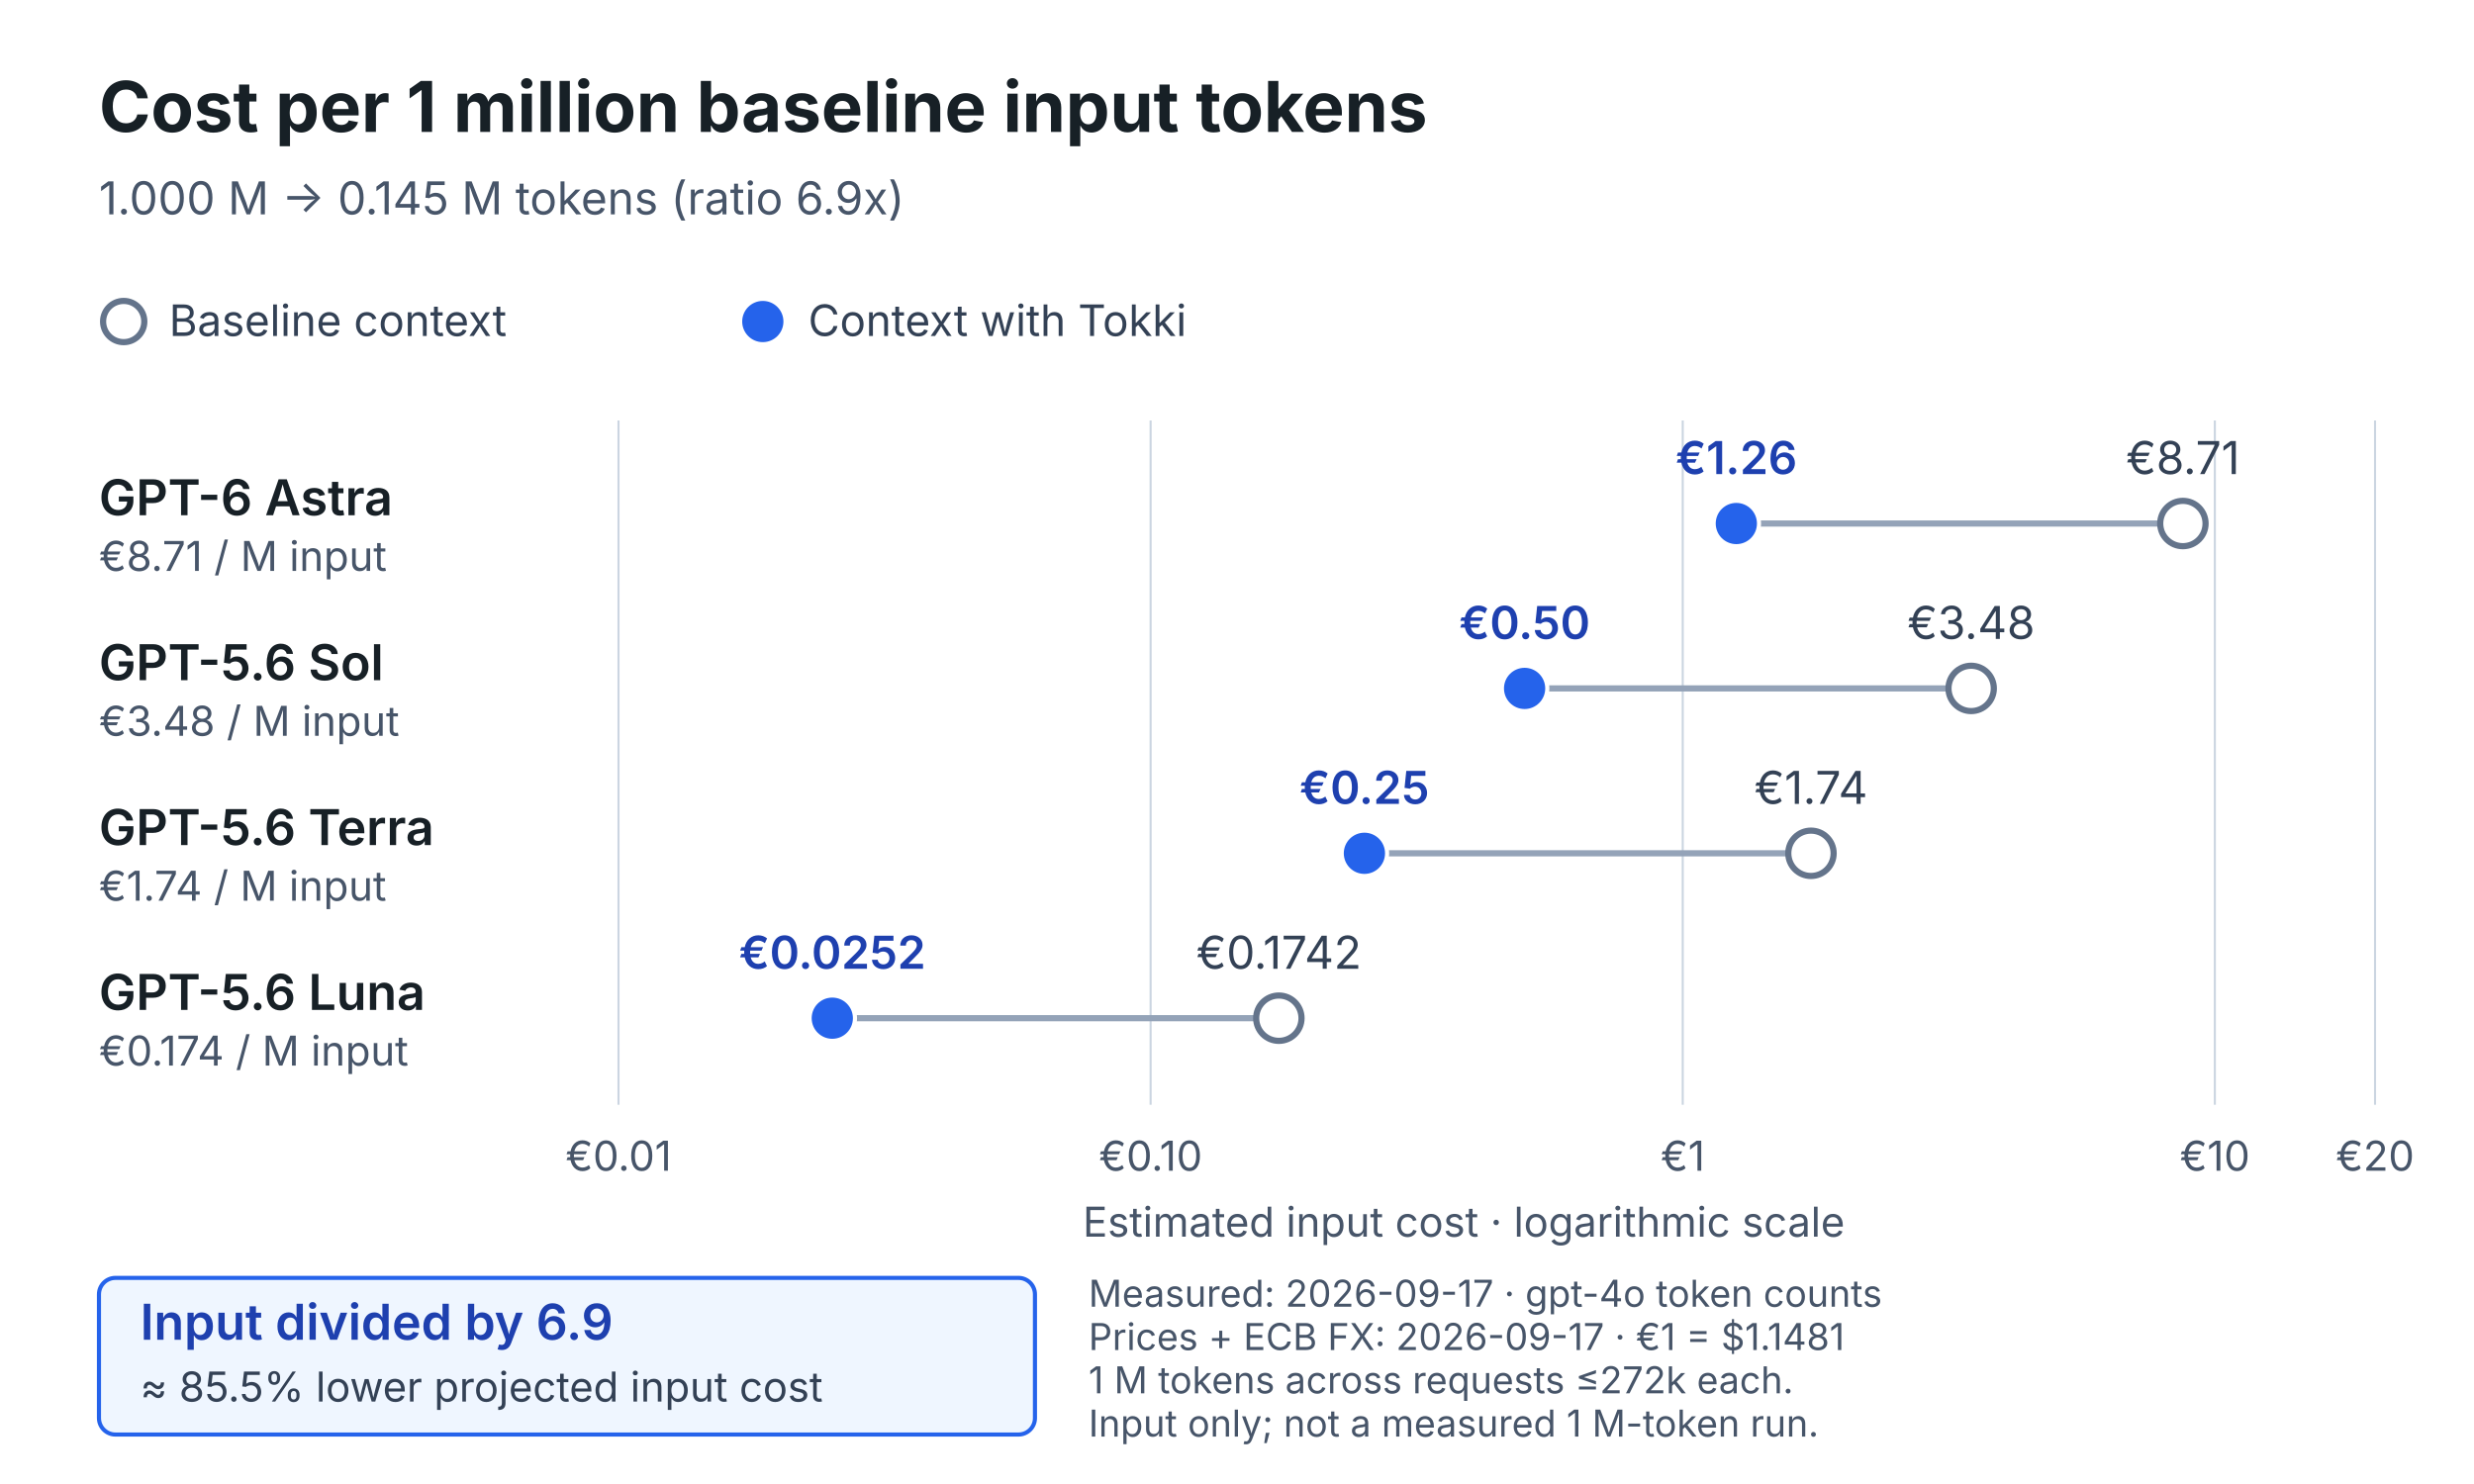
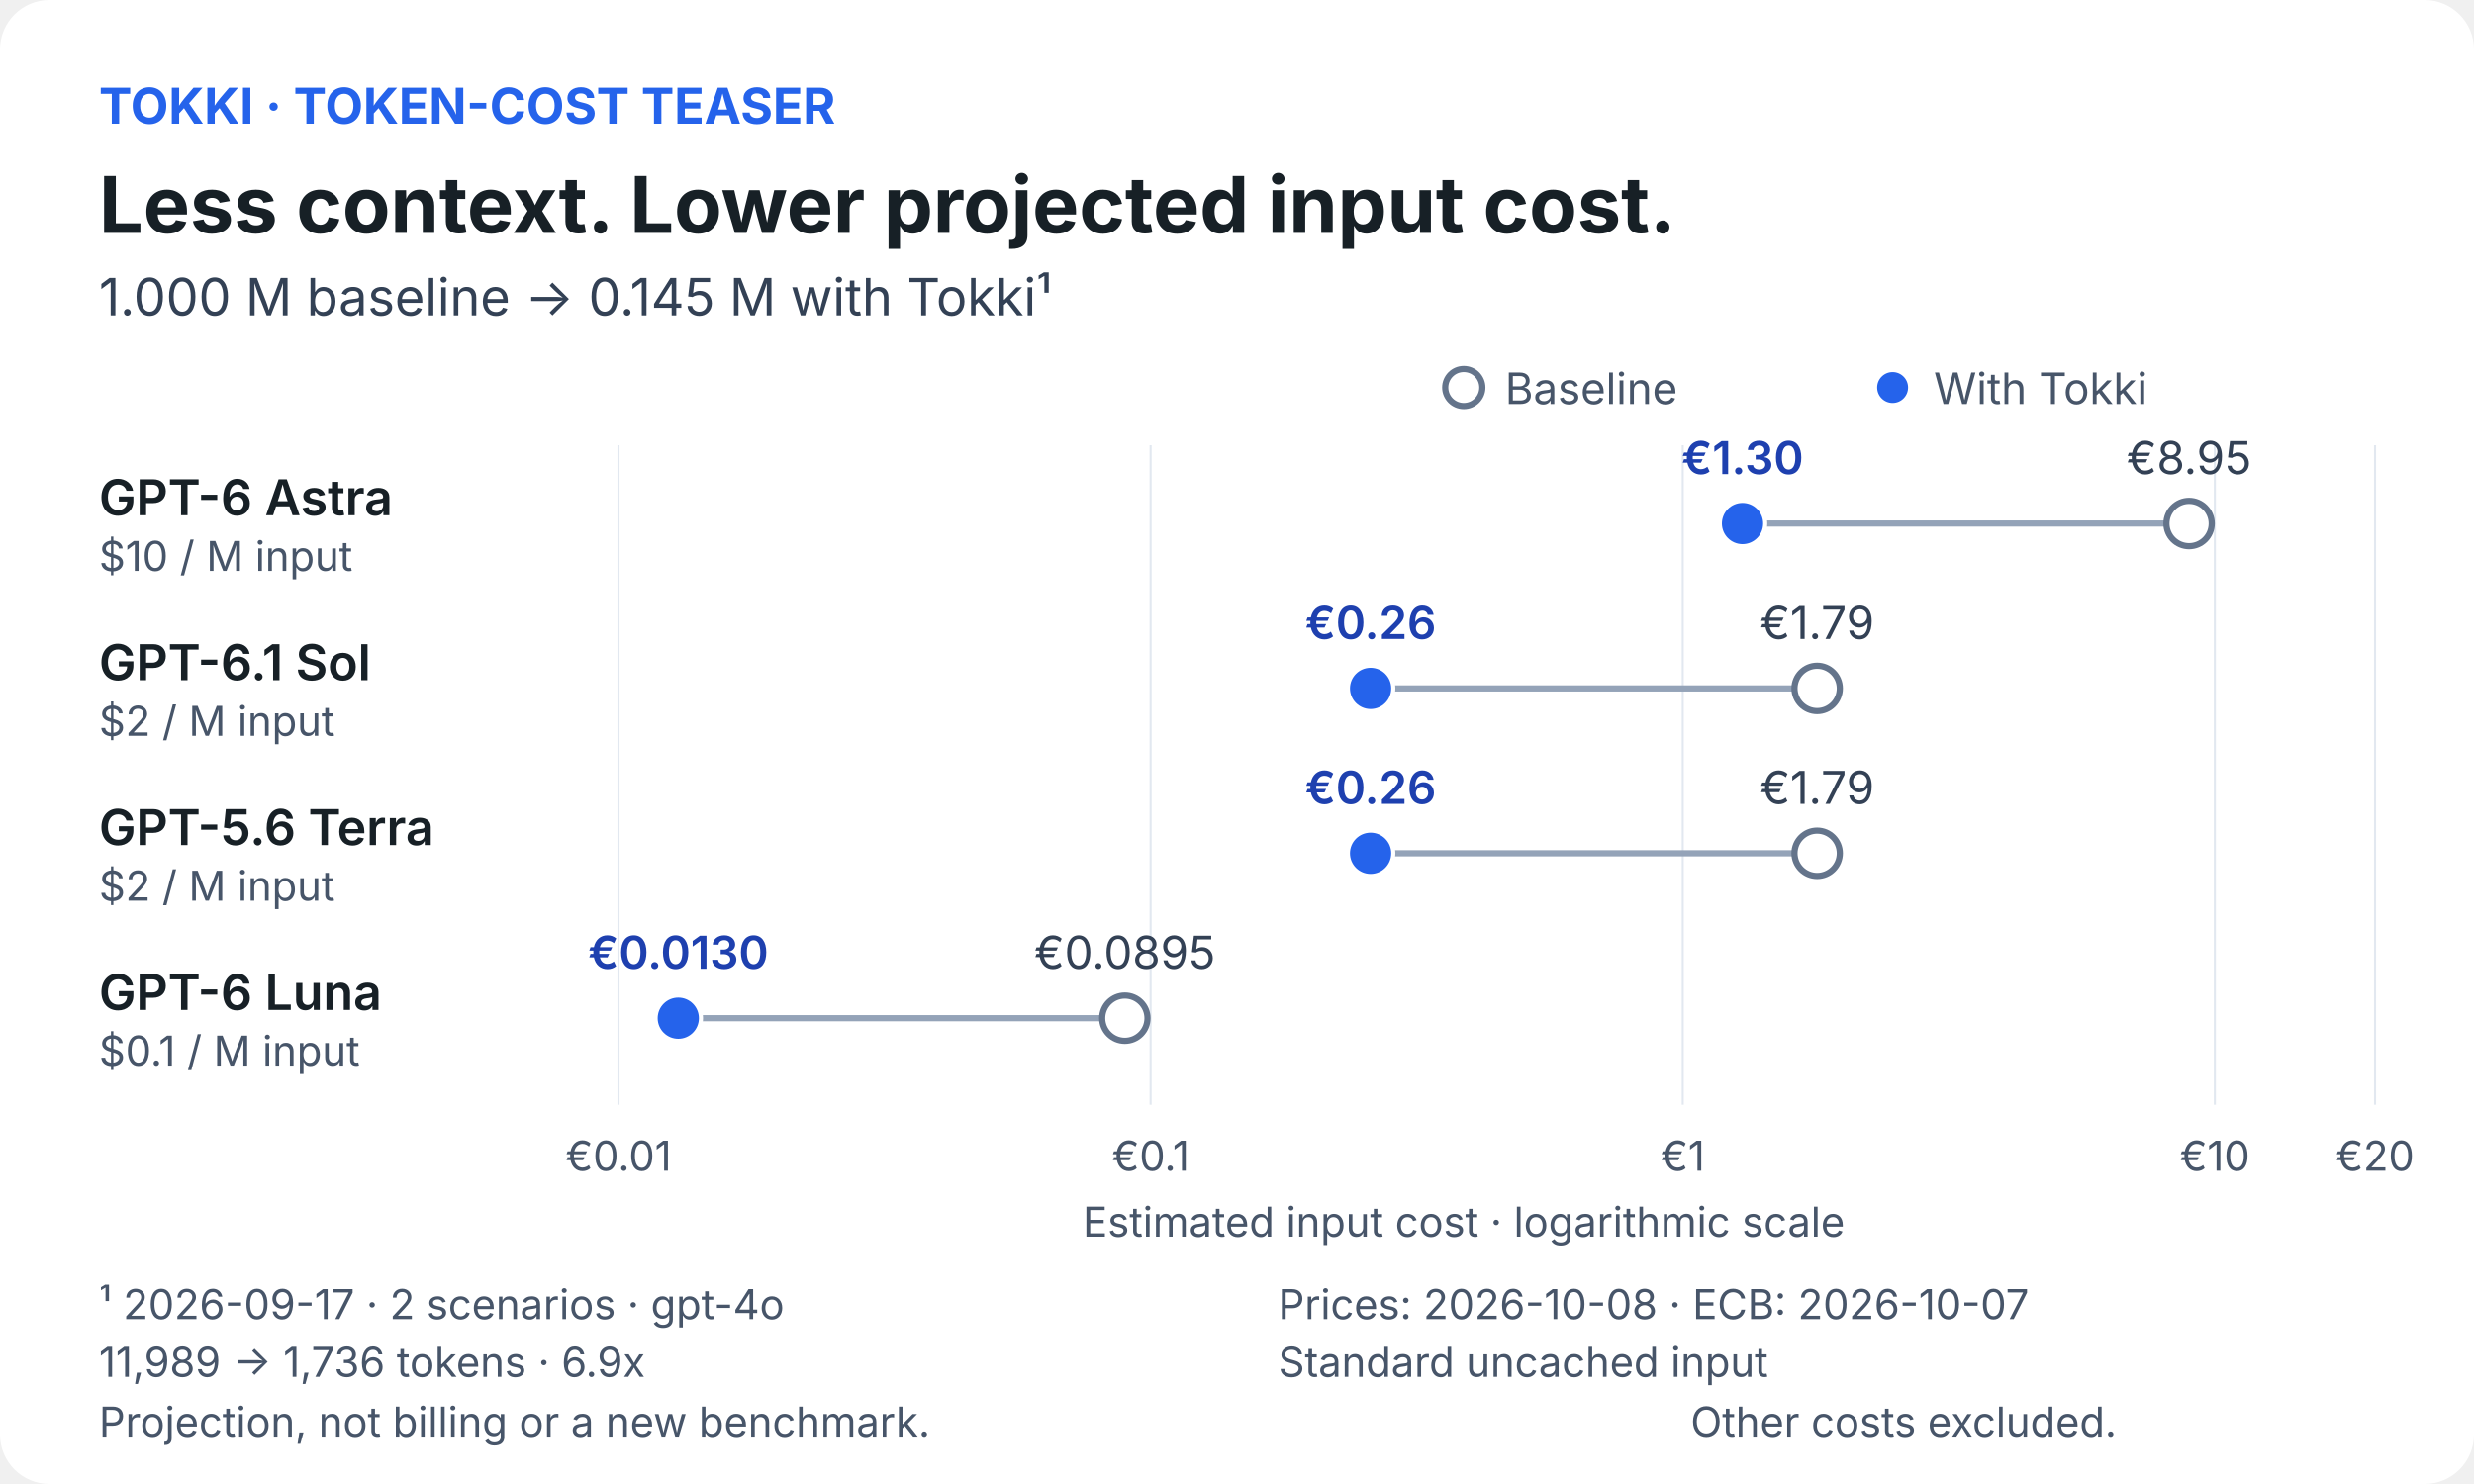
- <svg xmlns="http://www.w3.org/2000/svg" viewBox="0 0 1200 720" width="700" height="420" role="img" aria-labelledby="ctxcost-title ctxcost-desc" font-family="Inter, ui-sans-serif, system-ui, -apple-system, BlinkMacSystemFont, 'Segoe UI', sans-serif">
-   <rect width="1200" height="720" fill="#ffffff" />
-   <text x="48" y="64" font-size="34" font-weight="700" fill="#172026">Cost per 1 million baseline input tokens</text>
-   <text x="48" y="104" font-size="22" fill="#475569">1.000 M → 0.145 M tokens (ratio 6.9x)</text>
-   <circle cx="60" cy="156" r="10" fill="#ffffff" stroke="#64748b" stroke-width="3" />
-   <text x="82" y="163" font-size="21" fill="#334155">Baseline context</text>
-   <circle cx="370" cy="156" r="10" fill="#2563eb" />
-   <text x="392" y="163" font-size="21" fill="#334155">Context with Tokki</text>
-   <g stroke="#cbd5e1" stroke-width="1">
-     <line x1="300.0" y1="204" x2="300.0" y2="536" />
-     <line x1="558.1" y1="204" x2="558.1" y2="536" />
-     <line x1="816.2" y1="204" x2="816.2" y2="536" />
-     <line x1="1074.3" y1="204" x2="1074.3" y2="536" />
-     <line x1="1152.0" y1="204" x2="1152.0" y2="536" />
+ <svg xmlns="http://www.w3.org/2000/svg" viewBox="0 0 1200 720" width="700" height="420" role="img" aria-labelledby="ctxcost-title ctxcost-desc" font-family="Inter, ui-sans-serif, system-ui, -apple-system, BlinkMacSystemFont, Segoe UI, sans-serif">
+   <rect width="1200" height="720" rx="24" fill="#ffffff" />
+   <text x="48" y="60" font-size="24" fill="#2563eb" font-weight="700">TOKKI · TOKEN-COST TEASER</text>
+   <text x="48" y="113" font-size="38" fill="#172026" font-weight="700">Less context. Lower projected input cost.</text>
+   <text x="48" y="153" font-size="25" fill="#334155">1.000 M baseline → 0.145 M with Tokki¹</text>
+   <circle cx="710" cy="188" r="9" fill="#ffffff" stroke="#64748b" stroke-width="3" />
+   <text x="730" y="196" font-size="21" fill="#475569">Baseline</text>
+   <circle cx="918" cy="188" r="9" fill="#2563eb" stroke="#ffffff" stroke-width="3" />
+   <text x="938" y="196" font-size="21" fill="#475569">With Tokki</text>
+   <line x1="300.0" y1="216" x2="300.0" y2="536" stroke="#e2e8f0" />
+   <text x="300.0" y="568" font-size="20" fill="#475569" text-anchor="middle">€0.01</text>
+   <line x1="558.1" y1="216" x2="558.1" y2="536" stroke="#e2e8f0" />
+   <text x="558.1" y="568" font-size="20" fill="#475569" text-anchor="middle">€0.1</text>
+   <line x1="816.2" y1="216" x2="816.2" y2="536" stroke="#e2e8f0" />
+   <text x="816.2" y="568" font-size="20" fill="#475569" text-anchor="middle">€1</text>
+   <line x1="1074.3" y1="216" x2="1074.3" y2="536" stroke="#e2e8f0" />
+   <text x="1074.3" y="568" font-size="20" fill="#475569" text-anchor="middle">€10</text>
+   <line x1="1152.0" y1="216" x2="1152.0" y2="536" stroke="#e2e8f0" />
+   <text x="1152.0" y="568" font-size="20" fill="#475569" text-anchor="middle">€20</text>
+   <g id="ctxcost-cost-astra">
+     <text x="48" y="250" font-size="24" fill="#172026" font-weight="600">GPT-6 Astra</text>
+     <text x="48" y="277" font-size="20" fill="#475569">$10 / M input</text>
+     <line x1="845.2" y1="254" x2="1061.8" y2="254" stroke="#94a3b8" stroke-width="3" />
+     <circle id="ctxcost-astra-baseline" cx="1061.8" cy="254" r="11" fill="#ffffff" stroke="#64748b" stroke-width="3" />
+     <circle id="ctxcost-astra-tokki" cx="845.2" cy="254" r="11" fill="#2563eb" stroke="#ffffff" stroke-width="2" />
+     <text x="1061.8" y="230" font-size="22" fill="#334155" id="astra-baseline-cost" text-anchor="middle">€8.95</text>
+     <text x="845.2" y="230" font-size="22" fill="#1e40af" id="astra-tokki-cost" text-anchor="middle" font-weight="600">€1.30</text>
  </g>
-   <g font-size="20" fill="#475569" text-anchor="middle">
-     <text x="300.0" y="568">€0.01</text>
-     <text x="558.1" y="568">€0.10</text>
-     <text x="816.2" y="568">€1</text>
-     <text x="1074.3" y="568">€10</text>
-     <text x="1152.0" y="568">€20</text>
+   <g id="ctxcost-cost-sol">
+     <text x="48" y="330" font-size="24" fill="#172026" font-weight="600">GPT-6.1 Sol</text>
+     <text x="48" y="357" font-size="20" fill="#475569">$2 / M input</text>
+     <line x1="664.8" y1="334" x2="881.4" y2="334" stroke="#94a3b8" stroke-width="3" />
+     <circle id="ctxcost-sol-baseline" cx="881.4" cy="334" r="11" fill="#ffffff" stroke="#64748b" stroke-width="3" />
+     <circle id="ctxcost-sol-tokki" cx="664.8" cy="334" r="11" fill="#2563eb" stroke="#ffffff" stroke-width="2" />
+     <text x="881.4" y="310" font-size="22" fill="#334155" id="sol-baseline-cost" text-anchor="middle">€1.79</text>
+     <text x="664.8" y="310" font-size="22" fill="#1e40af" id="sol-tokki-cost" text-anchor="middle" font-weight="600">€0.26</text>
+   </g>
+   <g id="ctxcost-cost-terra">
+     <text x="48" y="410" font-size="24" fill="#172026" font-weight="600">GPT-5.6 Terra</text>
+     <text x="48" y="437" font-size="20" fill="#475569">$2 / M input</text>
+     <line x1="664.8" y1="414" x2="881.4" y2="414" stroke="#94a3b8" stroke-width="3" />
+     <circle id="ctxcost-terra-baseline" cx="881.4" cy="414" r="11" fill="#ffffff" stroke="#64748b" stroke-width="3" />
+     <circle id="ctxcost-terra-tokki" cx="664.8" cy="414" r="11" fill="#2563eb" stroke="#ffffff" stroke-width="2" />
+     <text x="881.4" y="390" font-size="22" fill="#334155" id="terra-baseline-cost" text-anchor="middle">€1.79</text>
+     <text x="664.8" y="390" font-size="22" fill="#1e40af" id="terra-tokki-cost" text-anchor="middle" font-weight="600">€0.26</text>
+   </g>
+   <g id="ctxcost-cost-luna">
+     <text x="48" y="490" font-size="24" fill="#172026" font-weight="600">GPT-6 Luna</text>
+     <text x="48" y="517" font-size="20" fill="#475569">$0.1 / M input</text>
+     <line x1="329.0" y1="494" x2="545.6" y2="494" stroke="#94a3b8" stroke-width="3" />
+     <circle id="ctxcost-luna-baseline" cx="545.6" cy="494" r="11" fill="#ffffff" stroke="#64748b" stroke-width="3" />
+     <circle id="ctxcost-luna-tokki" cx="329.0" cy="494" r="11" fill="#2563eb" stroke="#ffffff" stroke-width="2" />
+     <text x="545.6" y="470" font-size="22" fill="#334155" id="luna-baseline-cost" text-anchor="middle">€0.0895</text>
+     <text x="329.0" y="470" font-size="22" fill="#1e40af" id="luna-tokki-cost" text-anchor="middle" font-weight="600">€0.0130</text>
  </g>
  <text x="710" y="600" font-size="20" fill="#475569" text-anchor="middle">Estimated input cost · logarithmic scale</text>
-   <g id="cost-astra">
-     <text x="48" y="250" font-size="24" font-weight="600" fill="#172026">GPT-6 Astra</text>
-     <text x="48" y="277" font-size="20" fill="#475569">€8.71 / M input</text>
-     <line x1="842.2" y1="254" x2="1058.8" y2="254" stroke="#94a3b8" stroke-width="3" />
-     <circle id="astra-baseline" cx="1058.8" cy="254" r="11" fill="#ffffff" stroke="#64748b" stroke-width="3" />
-     <circle id="astra-tokki" cx="842.2" cy="254" r="11" fill="#2563eb" stroke="#ffffff" stroke-width="2" />
-     <text id="astra-baseline-cost" x="1058.8" y="230" font-size="22" fill="#334155" text-anchor="middle">€8.71</text>
-     <text id="astra-tokki-cost" x="842.2" y="230" font-size="22" font-weight="600" fill="#1e40af" text-anchor="middle">€1.26</text>
-   </g>
-   <g id="cost-sol">
-     <text x="48" y="330" font-size="24" font-weight="600" fill="#172026">GPT-5.6 Sol</text>
-     <text x="48" y="357" font-size="20" fill="#475569">€3.48 / M input</text>
-     <line x1="739.5" y1="334" x2="956.1" y2="334" stroke="#94a3b8" stroke-width="3" />
-     <circle id="sol-baseline" cx="956.1" cy="334" r="11" fill="#ffffff" stroke="#64748b" stroke-width="3" />
-     <circle id="sol-tokki" cx="739.5" cy="334" r="11" fill="#2563eb" stroke="#ffffff" stroke-width="2" />
-     <text id="sol-baseline-cost" x="956.1" y="310" font-size="22" fill="#334155" text-anchor="middle">€3.48</text>
-     <text id="sol-tokki-cost" x="739.5" y="310" font-size="22" font-weight="600" fill="#1e40af" text-anchor="middle">€0.50</text>
-   </g>
-   <g id="cost-terra">
-     <text x="48" y="410" font-size="24" font-weight="600" fill="#172026">GPT-5.6 Terra</text>
-     <text x="48" y="437" font-size="20" fill="#475569">€1.74 / M input</text>
-     <line x1="661.8" y1="414" x2="878.4" y2="414" stroke="#94a3b8" stroke-width="3" />
-     <circle id="terra-baseline" cx="878.4" cy="414" r="11" fill="#ffffff" stroke="#64748b" stroke-width="3" />
-     <circle id="terra-tokki" cx="661.8" cy="414" r="11" fill="#2563eb" stroke="#ffffff" stroke-width="2" />
-     <text id="terra-baseline-cost" x="878.4" y="390" font-size="22" fill="#334155" text-anchor="middle">€1.74</text>
-     <text id="terra-tokki-cost" x="661.8" y="390" font-size="22" font-weight="600" fill="#1e40af" text-anchor="middle">€0.25</text>
-   </g>
-   <g id="cost-luna">
-     <text x="48" y="490" font-size="24" font-weight="600" fill="#172026">GPT-5.6 Luna</text>
-     <text x="48" y="517" font-size="20" fill="#475569">€0.174 / M input</text>
-     <line x1="403.7" y1="494" x2="620.3" y2="494" stroke="#94a3b8" stroke-width="3" />
-     <circle id="luna-baseline" cx="620.3" cy="494" r="11" fill="#ffffff" stroke="#64748b" stroke-width="3" />
-     <circle id="luna-tokki" cx="403.7" cy="494" r="11" fill="#2563eb" stroke="#ffffff" stroke-width="2" />
-     <text id="luna-baseline-cost" x="620.3" y="470" font-size="22" fill="#334155" text-anchor="middle">€0.1742</text>
-     <text id="luna-tokki-cost" x="403.7" y="470" font-size="22" font-weight="600" fill="#1e40af" text-anchor="middle">€0.0252</text>
-   </g>
-   <rect x="48" y="620" width="454" height="76" rx="8" fill="#eff6ff" stroke="#2563eb" stroke-width="2" />
-   <text x="68" y="650" font-size="24" font-weight="600" fill="#1e40af">Input divided by 6.9</text>
-   <text x="68" y="680" font-size="20" fill="#334155">≈ 85.5% lower projected input cost</text>
-   <g font-size="18" fill="#475569">
-     <text x="528" y="634">Measured: 2026-09-17 · gpt-4o token counts</text>
-     <text x="528" y="655">Prices + ECB FX: 2026-09-17 · €1 = $1.1481</text>
-     <text x="528" y="676">1 M tokens across requests ≤272k each.</text>
-     <text x="528" y="697">Input only; not a measured 1 M-token run.</text>
-   </g>
+   <text x="48" y="640" font-size="20" fill="#475569">¹ 2026-09-17 · 2 scenarios · gpt-4o</text>
+   <text x="48" y="668" font-size="20" fill="#475569">11,989 → 1,736 tokens · 6.9x</text>
+   <text x="620" y="640" font-size="20" fill="#475569">Prices: 2026-10-08 · ECB: 2026-10-07</text>
+   <text x="620" y="668" font-size="20" fill="#475569">Standard uncached input</text>
+   <text x="48" y="697" font-size="20" fill="#475569">Projection, not billing or a new benchmark.</text>
+   <text x="820" y="697" font-size="20" fill="#475569">Other costs excluded.</text>
</svg>
